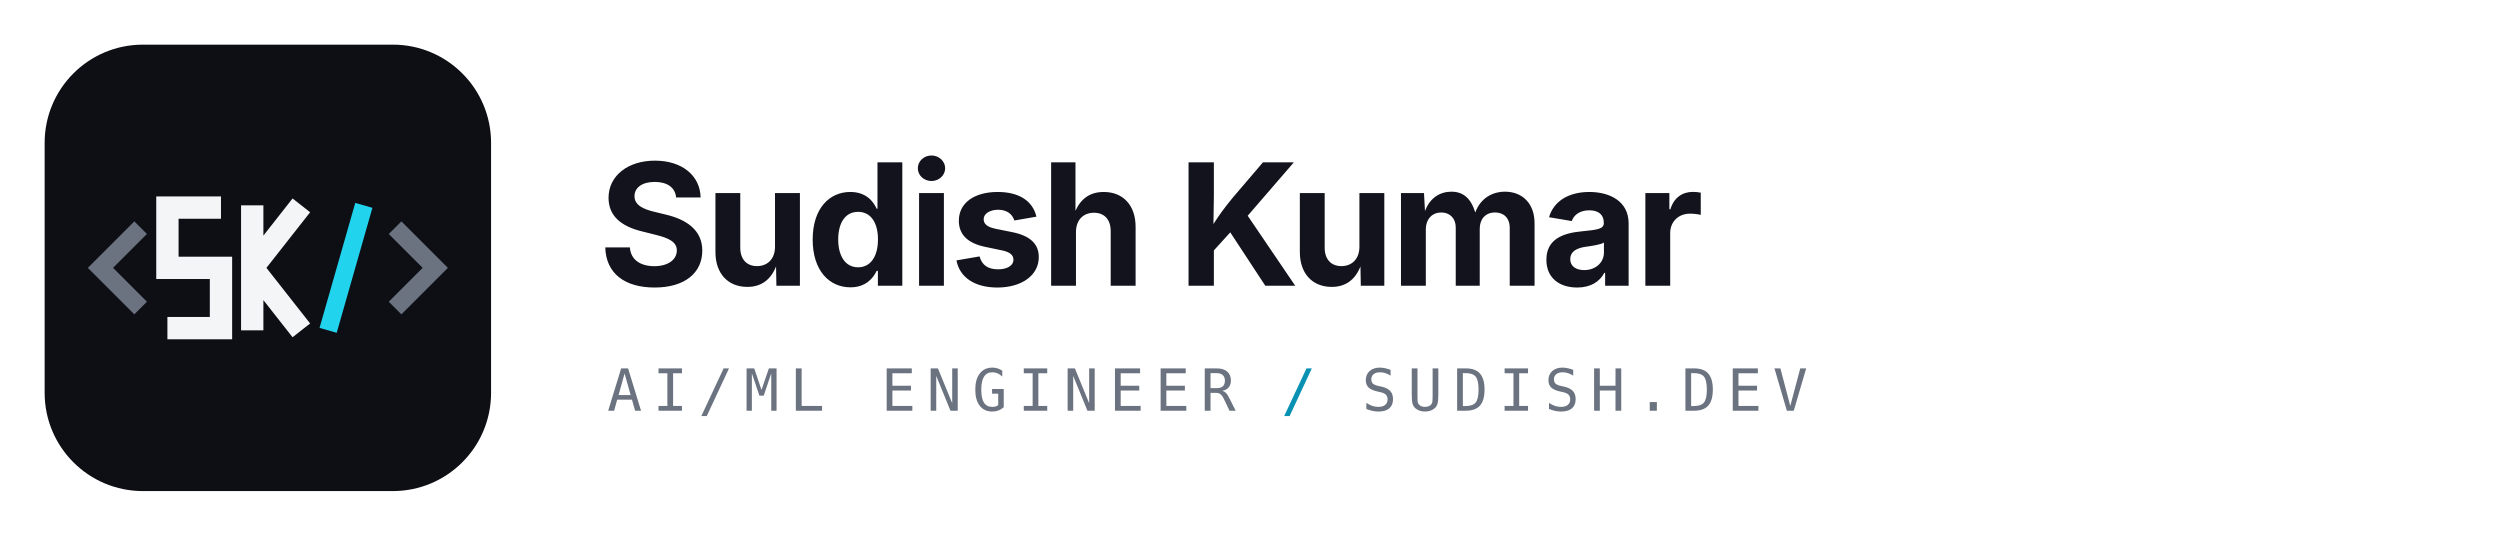
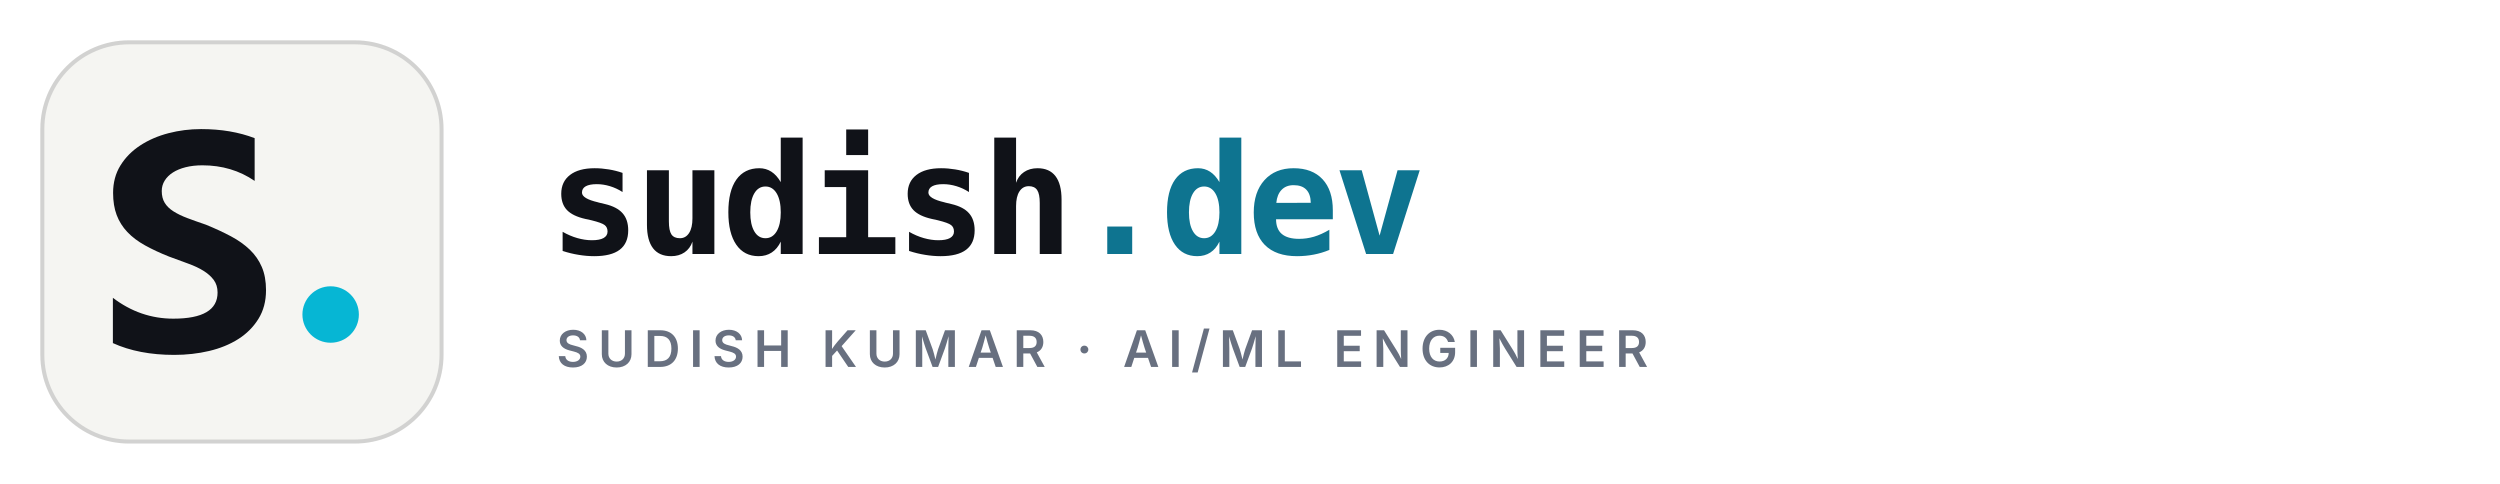
- <svg xmlns="http://www.w3.org/2000/svg" viewBox="0 0 560 120" width="560" height="120" role="img" aria-label="Sudish Kumar — AI/ML Engineer">
+ <svg xmlns="http://www.w3.org/2000/svg" viewBox="0 0 620 120" role="img" aria-label="sudish.dev — Sudish Kumar, AI/ML Engineer">
  <g transform="translate(10 10)">
-     <rect width="100" height="100" rx="22" fill="#0d0f14" />
-     <g fill="none" stroke="#6b7280" stroke-width="4" stroke-linecap="butt" stroke-linejoin="miter">
-       <path d="M21.5 41L12.5 50L21.5 59" />
-       <path d="M78.5 41L87.5 50L78.5 59" />
-     </g>
-     <path d="M63.5 64L71.5 36" fill="none" stroke="#22d3ee" stroke-width="4" />
-     <g fill="none" stroke="#f4f5f7" stroke-width="5" stroke-linecap="butt" stroke-linejoin="miter">
-       <path d="M39.5 36.5H27.5V50H39.5V63.5H27.5" />
-       <path d="M46.5 36V64M46.5 50L57.5 36M46.5 50L57.5 64" />
-     </g>
+     <rect width="100" height="100" rx="22" fill="#f5f5f2" />
+     <rect x=".5" y=".5" width="99" height="99" rx="21.5" fill="none" stroke="#101218" stroke-opacity=".15" />
+     <path d="M87 32V247Q217 148 374 148Q584 148 584 272Q584 307 566 331.5Q548 356 517.5 375Q487 394 445.5 409Q404 424 353 443Q290 468 239.5 496Q189 524 155.5 559.5Q122 595 105 640Q88 685 88 745Q88 819 123 875.5Q158 932 217 970.5Q276 1009 351 1028.5Q426 1048 506 1048Q648 1048 760 1005V802Q652 876 512 876Q468 876 432.5 867Q397 858 372 842Q347 826 333 803.5Q319 781 319 754Q319 721 333 698Q347 675 374.5 657.5Q402 640 440.5 625.5Q479 611 529 594Q595 567 647.5 539Q700 511 737 475.5Q774 440 794 393.5Q814 347 814 283Q814 205 778 147Q742 89 682 51Q622 13 543.5 -5.5Q465 -24 378 -24Q210 -24 87 32Z" transform="translate(13.45 76.76) scale(.0522388 -.0522388)" fill="#101218" />
+     <circle cx="72" cy="68" r="7" fill="#06b6d4" />
  </g>
-   <text x="134" y="64" font-family="Inter, 'Segoe UI', system-ui, sans-serif" font-weight="700" font-size="38" letter-spacing="-1" fill="#12131c">Sudish Kumar</text>
-   <text x="136" y="92" font-family="'JetBrains Mono', ui-monospace, Consolas, monospace" font-weight="500" font-size="13" letter-spacing="2.4" fill="#6b7280">AI/ML ENGINEER <tspan fill="#0891b2">/</tspan> SUDISH.DEV</text>
+   <text x="136" y="63" font-family="'JetBrains Mono',Consolas,monospace" font-weight="700" font-size="38" letter-spacing="-1.4" fill="#101218">sudish<tspan fill="#0e7490">.dev</tspan>
+   </text>
+   <text x="138" y="91" font-family="Inter,'Segoe UI',sans-serif" font-weight="600" font-size="12.5" letter-spacing="2.2" fill="#687080">SUDISH KUMAR · AI/ML ENGINEER</text>
</svg>
